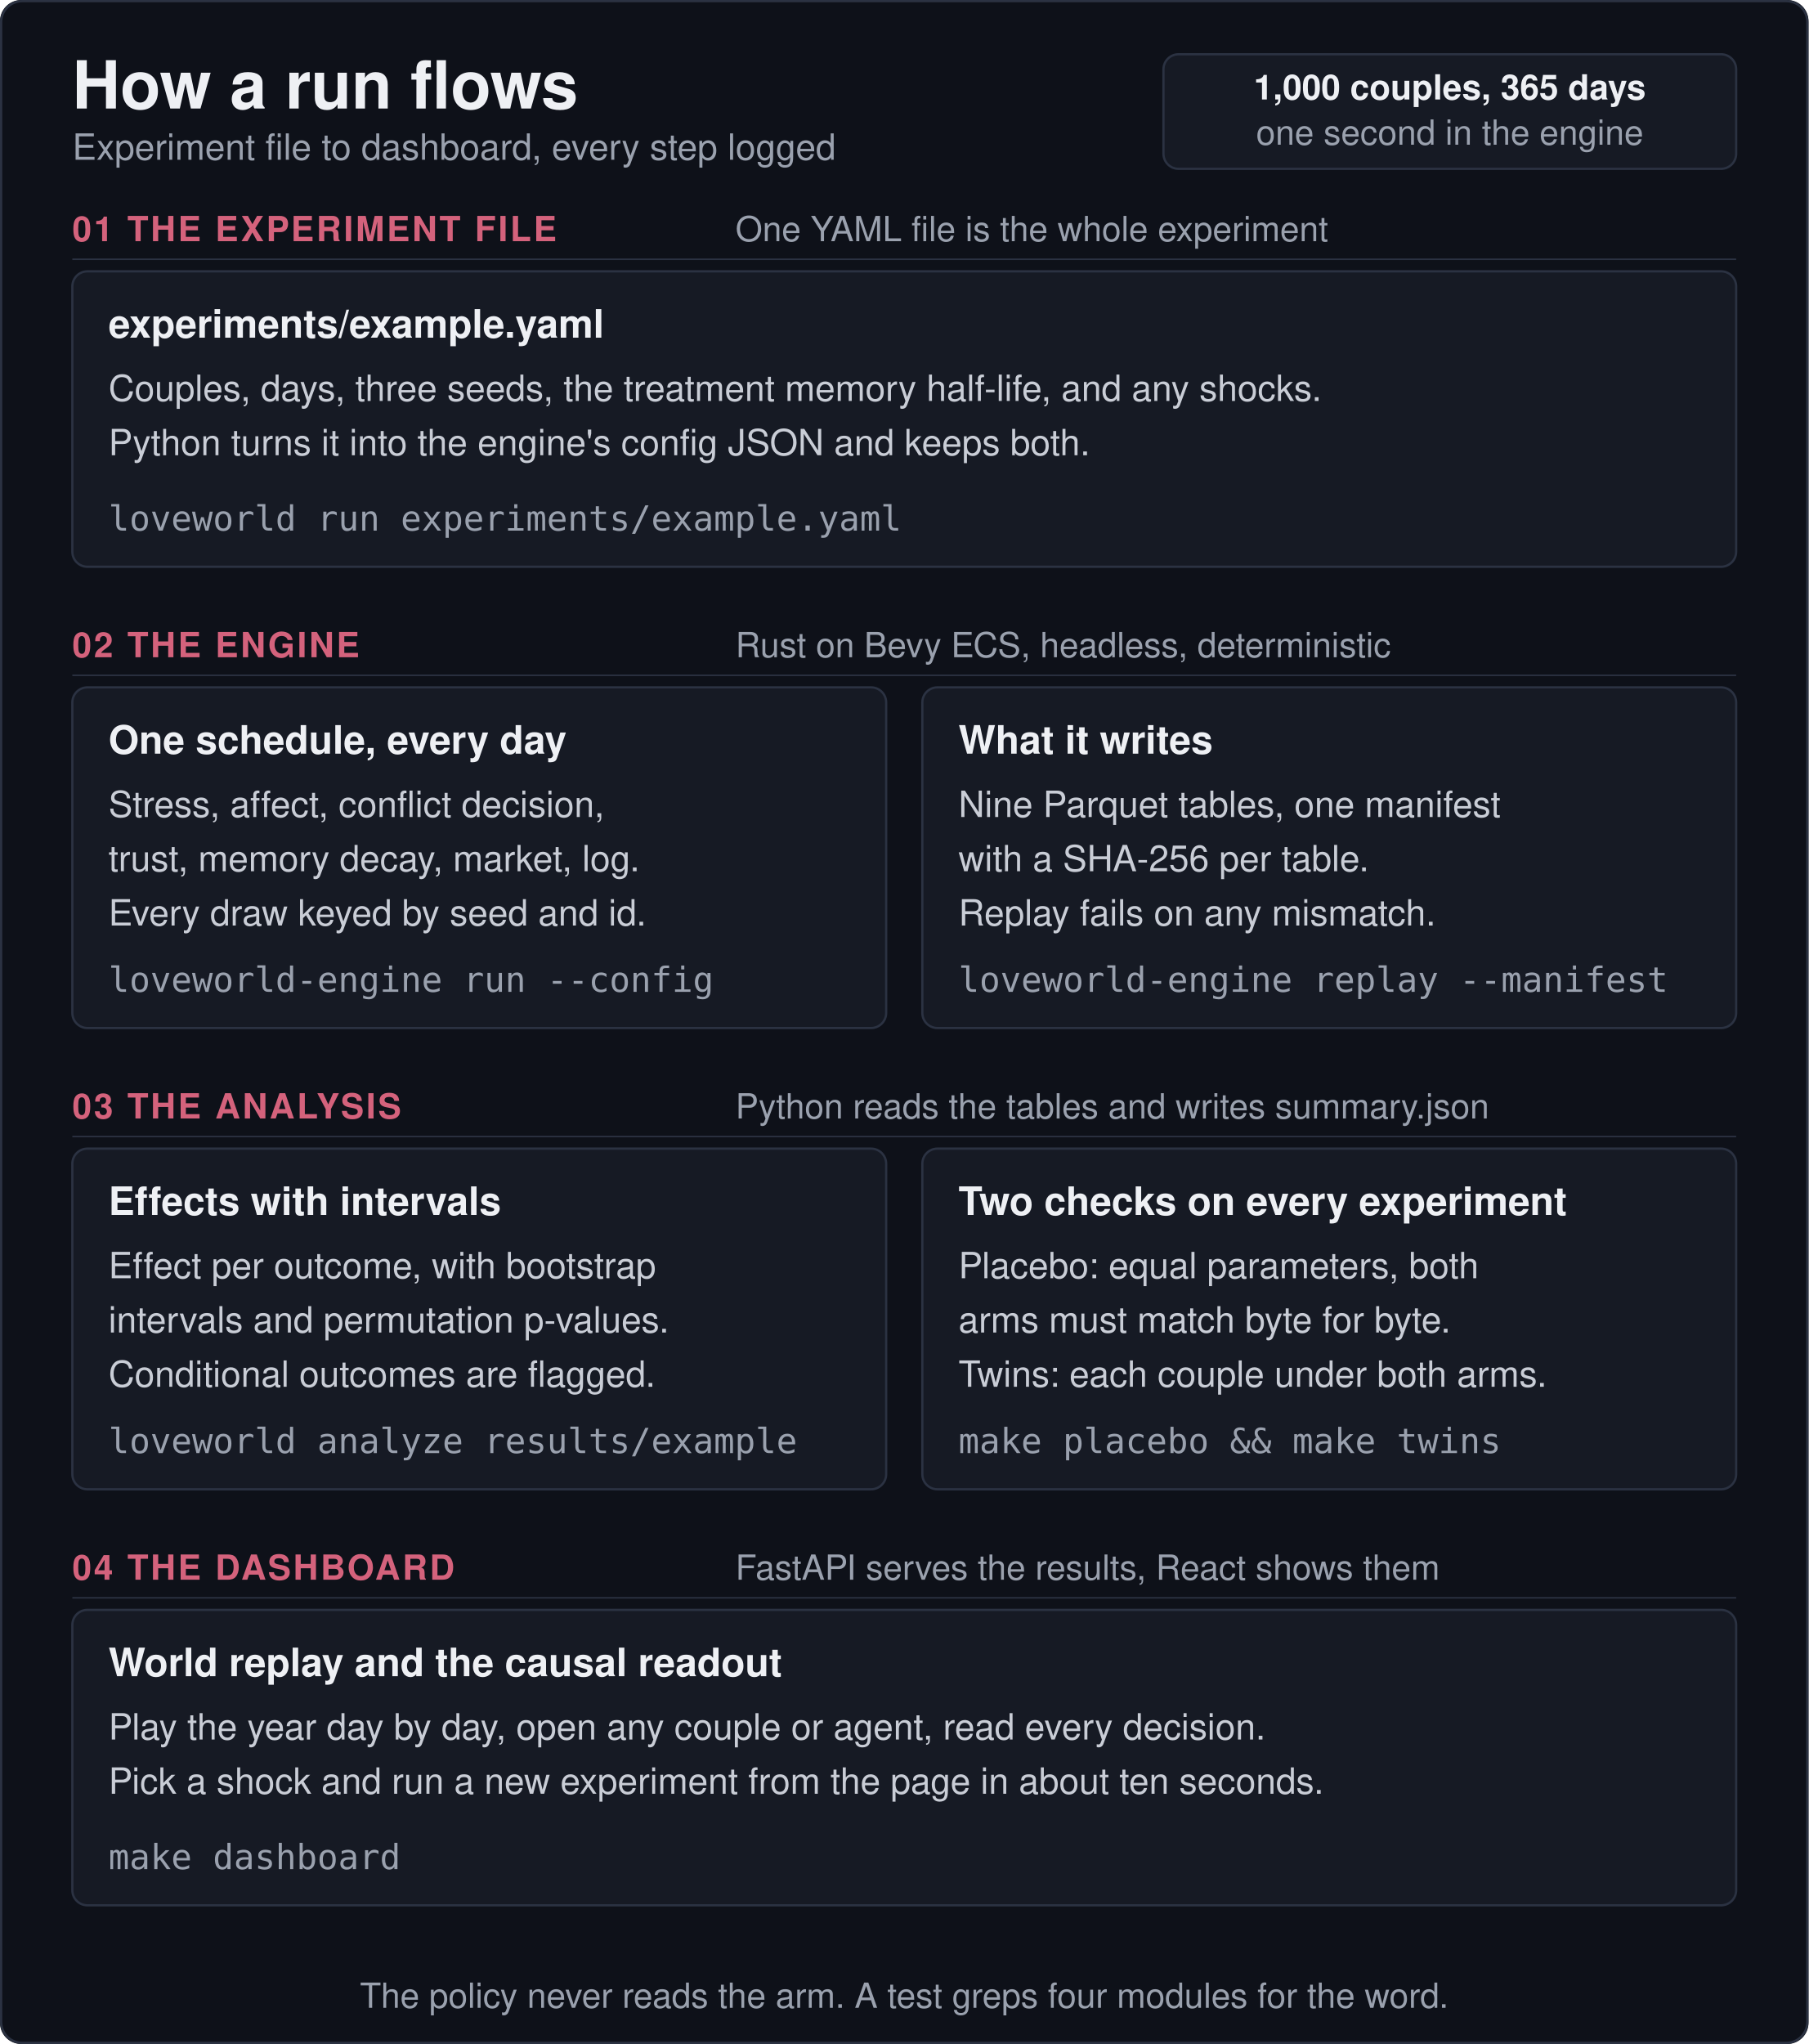
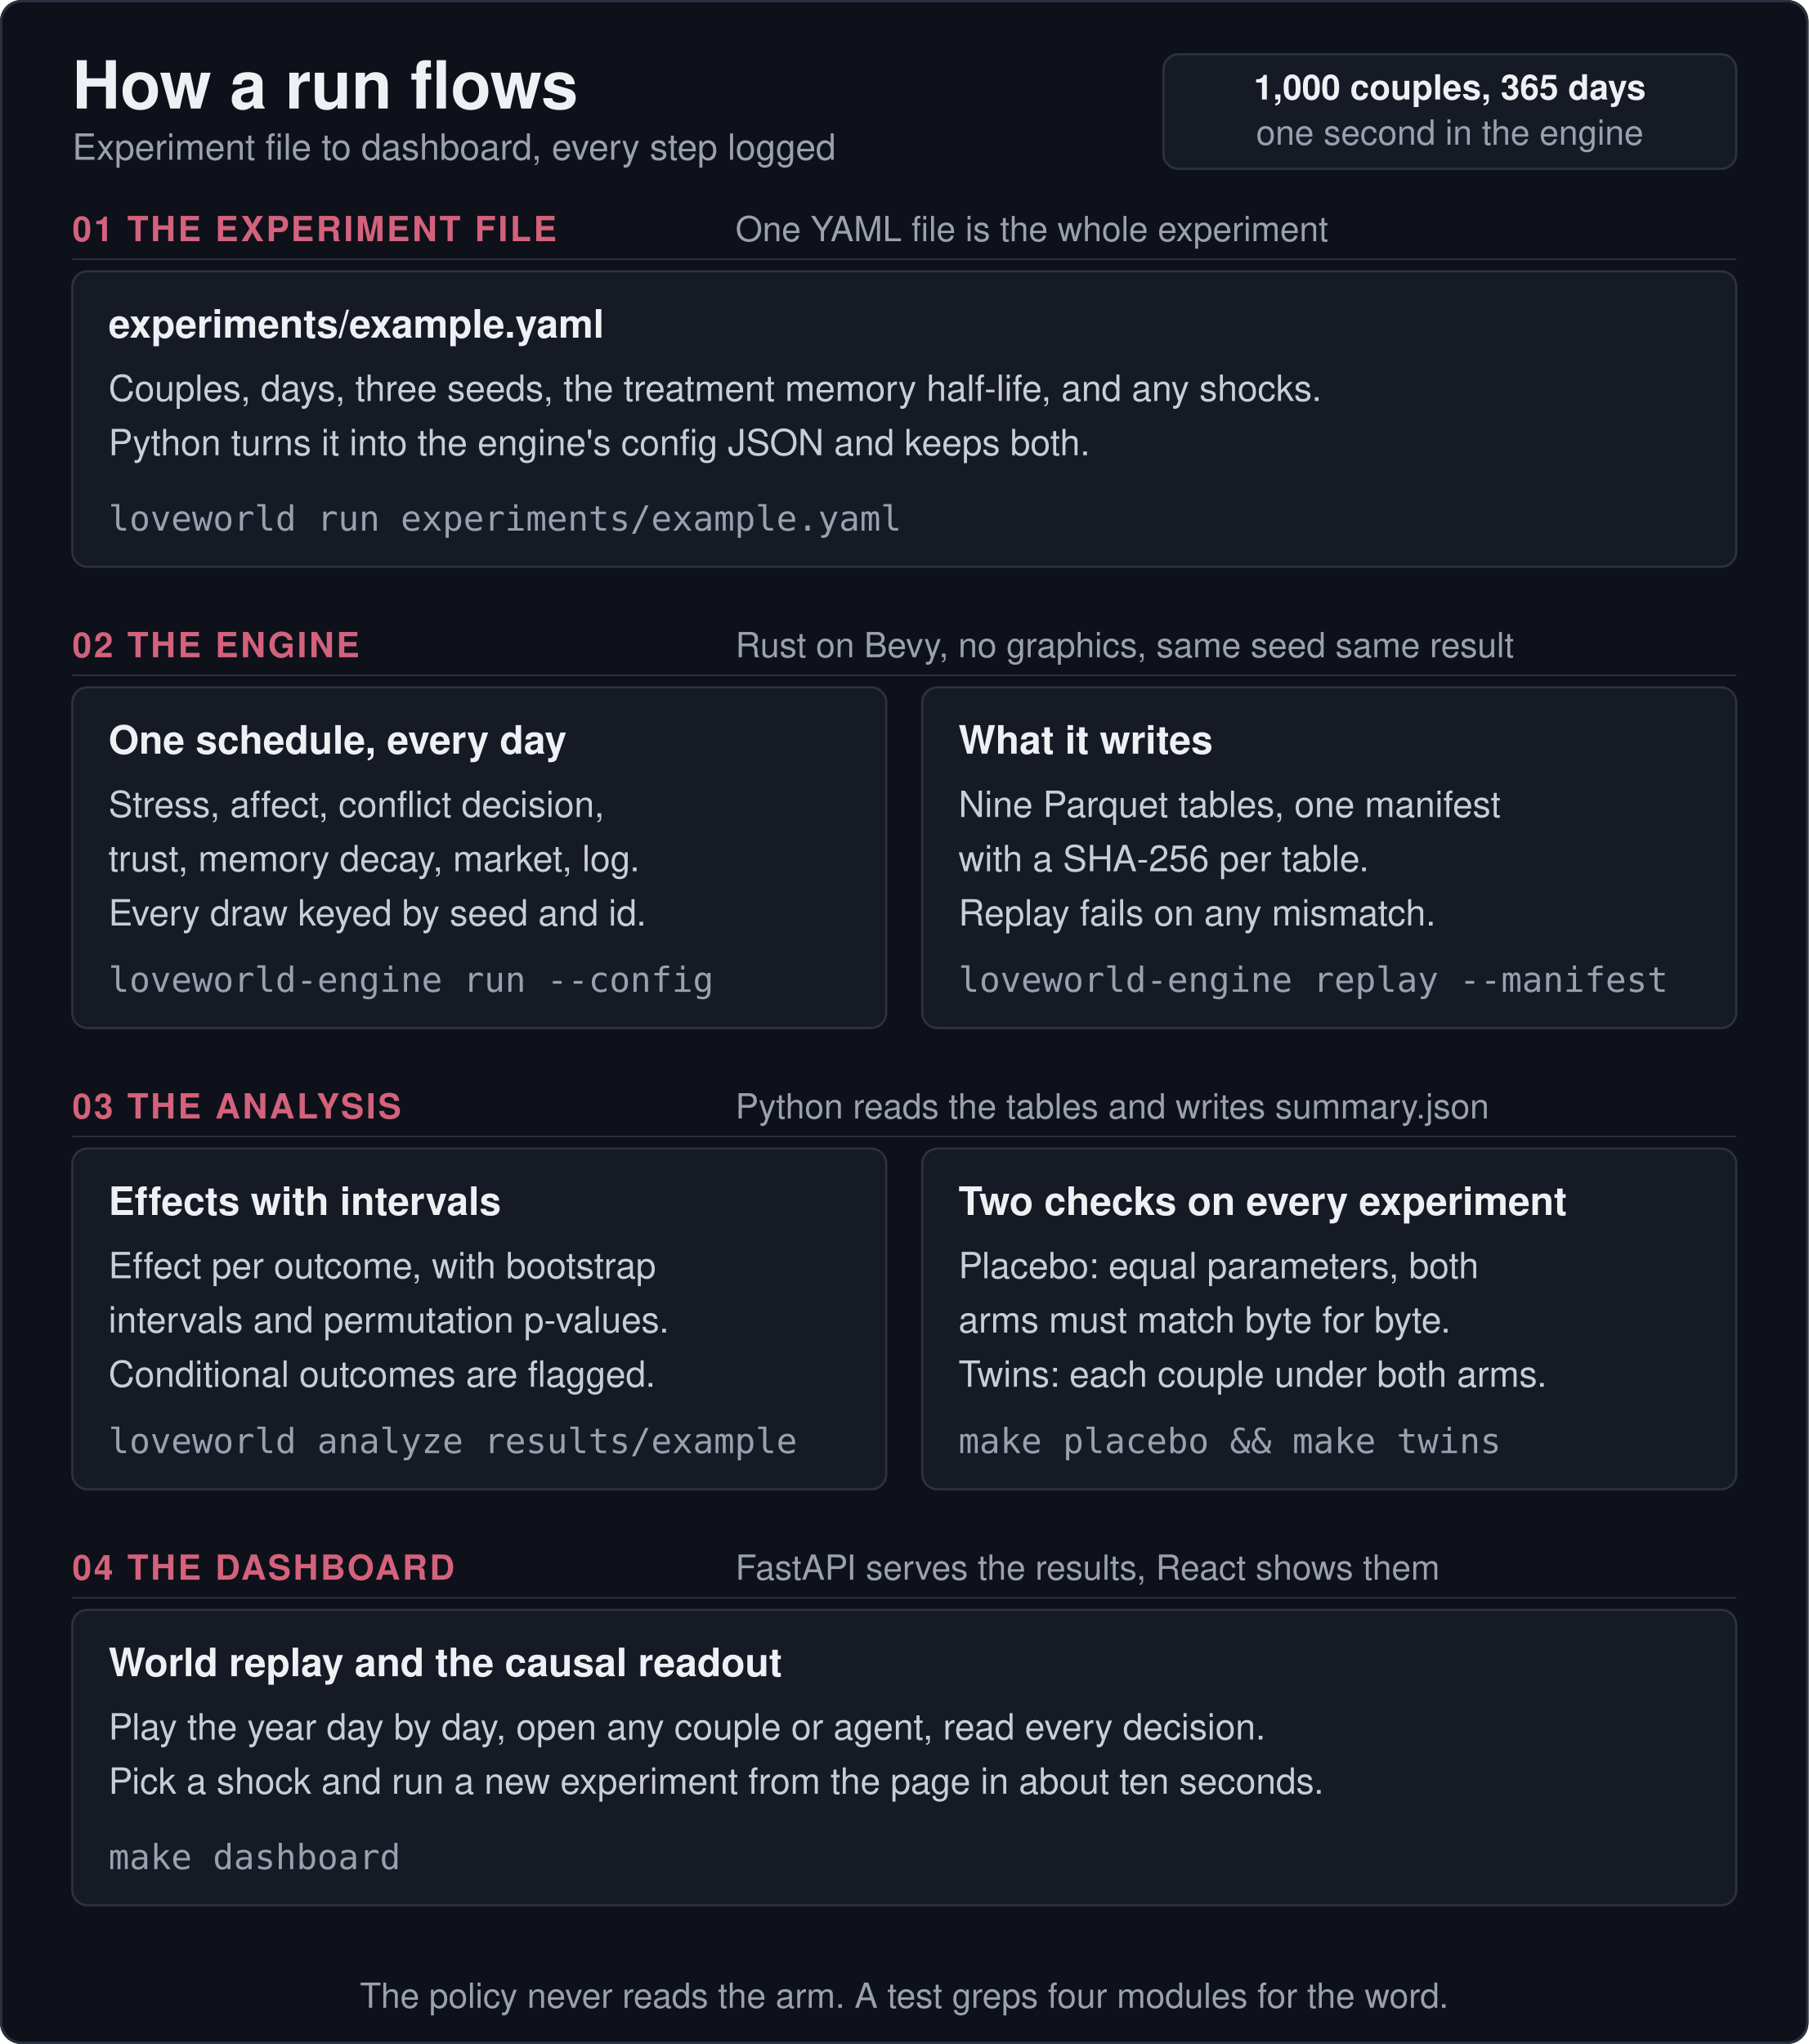
<svg xmlns="http://www.w3.org/2000/svg" viewBox="0 0 1200 1356" width="100%" role="img" aria-label="How a run flows. Experiment file to dashboard, every step logged.">
  <clipPath id="frame">
    <rect width="1200" height="1356" rx="14" />
  </clipPath>
  <g clip-path="url(#frame)">
    <rect width="1200" height="1356" fill="#0e1119" />
  </g>
  <rect x="0.75" y="0.75" width="1198.5" height="1354.5" rx="14" fill="none" stroke="#2b3242" stroke-width="1.5" />
  <text x="48" y="72" font-family="-apple-system, BlinkMacSystemFont, 'Segoe UI', Helvetica, Arial, sans-serif" font-size="44" fill="#eef0f4" font-weight="700" text-anchor="start">How a run flows</text>
  <text x="48" y="106" font-family="-apple-system, BlinkMacSystemFont, 'Segoe UI', Helvetica, Arial, sans-serif" font-size="24" fill="#9aa1ae" text-anchor="start">Experiment file to dashboard, every step logged</text>
  <rect x="772" y="36" width="380" height="76" rx="10" fill="#161a24" stroke="#2b3242" stroke-width="1.5" />
  <text x="962" y="66" font-family="-apple-system, BlinkMacSystemFont, 'Segoe UI', Helvetica, Arial, sans-serif" font-size="23" fill="#eef0f4" font-weight="700" text-anchor="middle">1,000 couples, 365 days</text>
  <text x="962" y="96" font-family="-apple-system, BlinkMacSystemFont, 'Segoe UI', Helvetica, Arial, sans-serif" font-size="23" fill="#9aa1ae" text-anchor="middle">one second in the engine</text>
  <text x="48" y="160" font-family="-apple-system, BlinkMacSystemFont, 'Segoe UI', Helvetica, Arial, sans-serif" font-size="23" fill="#d4627c" font-weight="700" text-anchor="start" letter-spacing="1.5">01  THE EXPERIMENT FILE</text>
  <text x="488" y="160" font-family="-apple-system, BlinkMacSystemFont, 'Segoe UI', Helvetica, Arial, sans-serif" font-size="23" fill="#9aa1ae" text-anchor="start">One YAML file is the whole experiment</text>
  <line x1="48" y1="172" x2="1152" y2="172" stroke="#2b3242" stroke-width="1" />
  <rect x="48" y="180" width="1104" height="196" rx="10" fill="#161a24" stroke="#2b3242" stroke-width="1.5" />
  <text x="72" y="224" font-family="-apple-system, BlinkMacSystemFont, 'Segoe UI', Helvetica, Arial, sans-serif" font-size="26" fill="#eef0f4" font-weight="700" text-anchor="start">experiments/example.yaml</text>
  <text x="72" y="266" font-family="-apple-system, BlinkMacSystemFont, 'Segoe UI', Helvetica, Arial, sans-serif" font-size="24" fill="#c9cdd6" text-anchor="start">Couples, days, three seeds, the treatment memory half-life, and any shocks.</text>
  <text x="72" y="302" font-family="-apple-system, BlinkMacSystemFont, 'Segoe UI', Helvetica, Arial, sans-serif" font-size="24" fill="#c9cdd6" text-anchor="start">Python turns it into the engine's config JSON and keeps both.</text>
  <text x="72" y="352" font-family="ui-monospace, SFMono-Regular, Menlo, Consolas, monospace" font-size="23" fill="#9aa1ae" text-anchor="start">loveworld run experiments/example.yaml</text>
  <text x="48" y="436" font-family="-apple-system, BlinkMacSystemFont, 'Segoe UI', Helvetica, Arial, sans-serif" font-size="23" fill="#d4627c" font-weight="700" text-anchor="start" letter-spacing="1.5">02  THE ENGINE</text>
-   <text x="488" y="436" font-family="-apple-system, BlinkMacSystemFont, 'Segoe UI', Helvetica, Arial, sans-serif" font-size="23" fill="#9aa1ae" text-anchor="start">Rust on Bevy ECS, headless, deterministic</text>
+   <text x="488" y="436" font-family="-apple-system, BlinkMacSystemFont, 'Segoe UI', Helvetica, Arial, sans-serif" font-size="23" fill="#9aa1ae" text-anchor="start">Rust on Bevy, no graphics, same seed same result</text>
  <line x1="48" y1="448" x2="1152" y2="448" stroke="#2b3242" stroke-width="1" />
  <rect x="48" y="456" width="540" height="226" rx="10" fill="#161a24" stroke="#2b3242" stroke-width="1.5" />
  <text x="72" y="500" font-family="-apple-system, BlinkMacSystemFont, 'Segoe UI', Helvetica, Arial, sans-serif" font-size="26" fill="#eef0f4" font-weight="700" text-anchor="start">One schedule, every day</text>
  <text x="72" y="542" font-family="-apple-system, BlinkMacSystemFont, 'Segoe UI', Helvetica, Arial, sans-serif" font-size="24" fill="#c9cdd6" text-anchor="start">Stress, affect, conflict decision,</text>
  <text x="72" y="578" font-family="-apple-system, BlinkMacSystemFont, 'Segoe UI', Helvetica, Arial, sans-serif" font-size="24" fill="#c9cdd6" text-anchor="start">trust, memory decay, market, log.</text>
  <text x="72" y="614" font-family="-apple-system, BlinkMacSystemFont, 'Segoe UI', Helvetica, Arial, sans-serif" font-size="24" fill="#c9cdd6" text-anchor="start">Every draw keyed by seed and id.</text>
  <text x="72" y="658" font-family="ui-monospace, SFMono-Regular, Menlo, Consolas, monospace" font-size="23" fill="#9aa1ae" text-anchor="start">loveworld-engine run --config</text>
  <rect x="612" y="456" width="540" height="226" rx="10" fill="#161a24" stroke="#2b3242" stroke-width="1.5" />
  <text x="636" y="500" font-family="-apple-system, BlinkMacSystemFont, 'Segoe UI', Helvetica, Arial, sans-serif" font-size="26" fill="#eef0f4" font-weight="700" text-anchor="start">What it writes</text>
  <text x="636" y="542" font-family="-apple-system, BlinkMacSystemFont, 'Segoe UI', Helvetica, Arial, sans-serif" font-size="24" fill="#c9cdd6" text-anchor="start">Nine Parquet tables, one manifest</text>
  <text x="636" y="578" font-family="-apple-system, BlinkMacSystemFont, 'Segoe UI', Helvetica, Arial, sans-serif" font-size="24" fill="#c9cdd6" text-anchor="start">with a SHA-256 per table.</text>
  <text x="636" y="614" font-family="-apple-system, BlinkMacSystemFont, 'Segoe UI', Helvetica, Arial, sans-serif" font-size="24" fill="#c9cdd6" text-anchor="start">Replay fails on any mismatch.</text>
  <text x="636" y="658" font-family="ui-monospace, SFMono-Regular, Menlo, Consolas, monospace" font-size="23" fill="#9aa1ae" text-anchor="start">loveworld-engine replay --manifest</text>
  <text x="48" y="742" font-family="-apple-system, BlinkMacSystemFont, 'Segoe UI', Helvetica, Arial, sans-serif" font-size="23" fill="#d4627c" font-weight="700" text-anchor="start" letter-spacing="1.5">03  THE ANALYSIS</text>
  <text x="488" y="742" font-family="-apple-system, BlinkMacSystemFont, 'Segoe UI', Helvetica, Arial, sans-serif" font-size="23" fill="#9aa1ae" text-anchor="start">Python reads the tables and writes summary.json</text>
  <line x1="48" y1="754" x2="1152" y2="754" stroke="#2b3242" stroke-width="1" />
  <rect x="48" y="762" width="540" height="226" rx="10" fill="#161a24" stroke="#2b3242" stroke-width="1.5" />
  <text x="72" y="806" font-family="-apple-system, BlinkMacSystemFont, 'Segoe UI', Helvetica, Arial, sans-serif" font-size="26" fill="#eef0f4" font-weight="700" text-anchor="start">Effects with intervals</text>
  <text x="72" y="848" font-family="-apple-system, BlinkMacSystemFont, 'Segoe UI', Helvetica, Arial, sans-serif" font-size="24" fill="#c9cdd6" text-anchor="start">Effect per outcome, with bootstrap</text>
  <text x="72" y="884" font-family="-apple-system, BlinkMacSystemFont, 'Segoe UI', Helvetica, Arial, sans-serif" font-size="24" fill="#c9cdd6" text-anchor="start">intervals and permutation p-values.</text>
  <text x="72" y="920" font-family="-apple-system, BlinkMacSystemFont, 'Segoe UI', Helvetica, Arial, sans-serif" font-size="24" fill="#c9cdd6" text-anchor="start">Conditional outcomes are flagged.</text>
  <text x="72" y="964" font-family="ui-monospace, SFMono-Regular, Menlo, Consolas, monospace" font-size="23" fill="#9aa1ae" text-anchor="start">loveworld analyze results/example</text>
  <rect x="612" y="762" width="540" height="226" rx="10" fill="#161a24" stroke="#2b3242" stroke-width="1.5" />
  <text x="636" y="806" font-family="-apple-system, BlinkMacSystemFont, 'Segoe UI', Helvetica, Arial, sans-serif" font-size="26" fill="#eef0f4" font-weight="700" text-anchor="start">Two checks on every experiment</text>
  <text x="636" y="848" font-family="-apple-system, BlinkMacSystemFont, 'Segoe UI', Helvetica, Arial, sans-serif" font-size="24" fill="#c9cdd6" text-anchor="start">Placebo: equal parameters, both</text>
  <text x="636" y="884" font-family="-apple-system, BlinkMacSystemFont, 'Segoe UI', Helvetica, Arial, sans-serif" font-size="24" fill="#c9cdd6" text-anchor="start">arms must match byte for byte.</text>
  <text x="636" y="920" font-family="-apple-system, BlinkMacSystemFont, 'Segoe UI', Helvetica, Arial, sans-serif" font-size="24" fill="#c9cdd6" text-anchor="start">Twins: each couple under both arms.</text>
  <text x="636" y="964" font-family="ui-monospace, SFMono-Regular, Menlo, Consolas, monospace" font-size="23" fill="#9aa1ae" text-anchor="start">make placebo &amp;&amp; make twins</text>
  <text x="48" y="1048" font-family="-apple-system, BlinkMacSystemFont, 'Segoe UI', Helvetica, Arial, sans-serif" font-size="23" fill="#d4627c" font-weight="700" text-anchor="start" letter-spacing="1.5">04  THE DASHBOARD</text>
  <text x="488" y="1048" font-family="-apple-system, BlinkMacSystemFont, 'Segoe UI', Helvetica, Arial, sans-serif" font-size="23" fill="#9aa1ae" text-anchor="start">FastAPI serves the results, React shows them</text>
  <line x1="48" y1="1060" x2="1152" y2="1060" stroke="#2b3242" stroke-width="1" />
  <rect x="48" y="1068" width="1104" height="196" rx="10" fill="#161a24" stroke="#2b3242" stroke-width="1.5" />
  <text x="72" y="1112" font-family="-apple-system, BlinkMacSystemFont, 'Segoe UI', Helvetica, Arial, sans-serif" font-size="26" fill="#eef0f4" font-weight="700" text-anchor="start">World replay and the causal readout</text>
  <text x="72" y="1154" font-family="-apple-system, BlinkMacSystemFont, 'Segoe UI', Helvetica, Arial, sans-serif" font-size="24" fill="#c9cdd6" text-anchor="start">Play the year day by day, open any couple or agent, read every decision.</text>
  <text x="72" y="1190" font-family="-apple-system, BlinkMacSystemFont, 'Segoe UI', Helvetica, Arial, sans-serif" font-size="24" fill="#c9cdd6" text-anchor="start">Pick a shock and run a new experiment from the page in about ten seconds.</text>
  <text x="72" y="1240" font-family="ui-monospace, SFMono-Regular, Menlo, Consolas, monospace" font-size="23" fill="#9aa1ae" text-anchor="start">make dashboard</text>
  <text x="600" y="1332" font-family="-apple-system, BlinkMacSystemFont, 'Segoe UI', Helvetica, Arial, sans-serif" font-size="23" fill="#9aa1ae" text-anchor="middle">The policy never reads the arm. A test greps four modules for the word.</text>
</svg>
